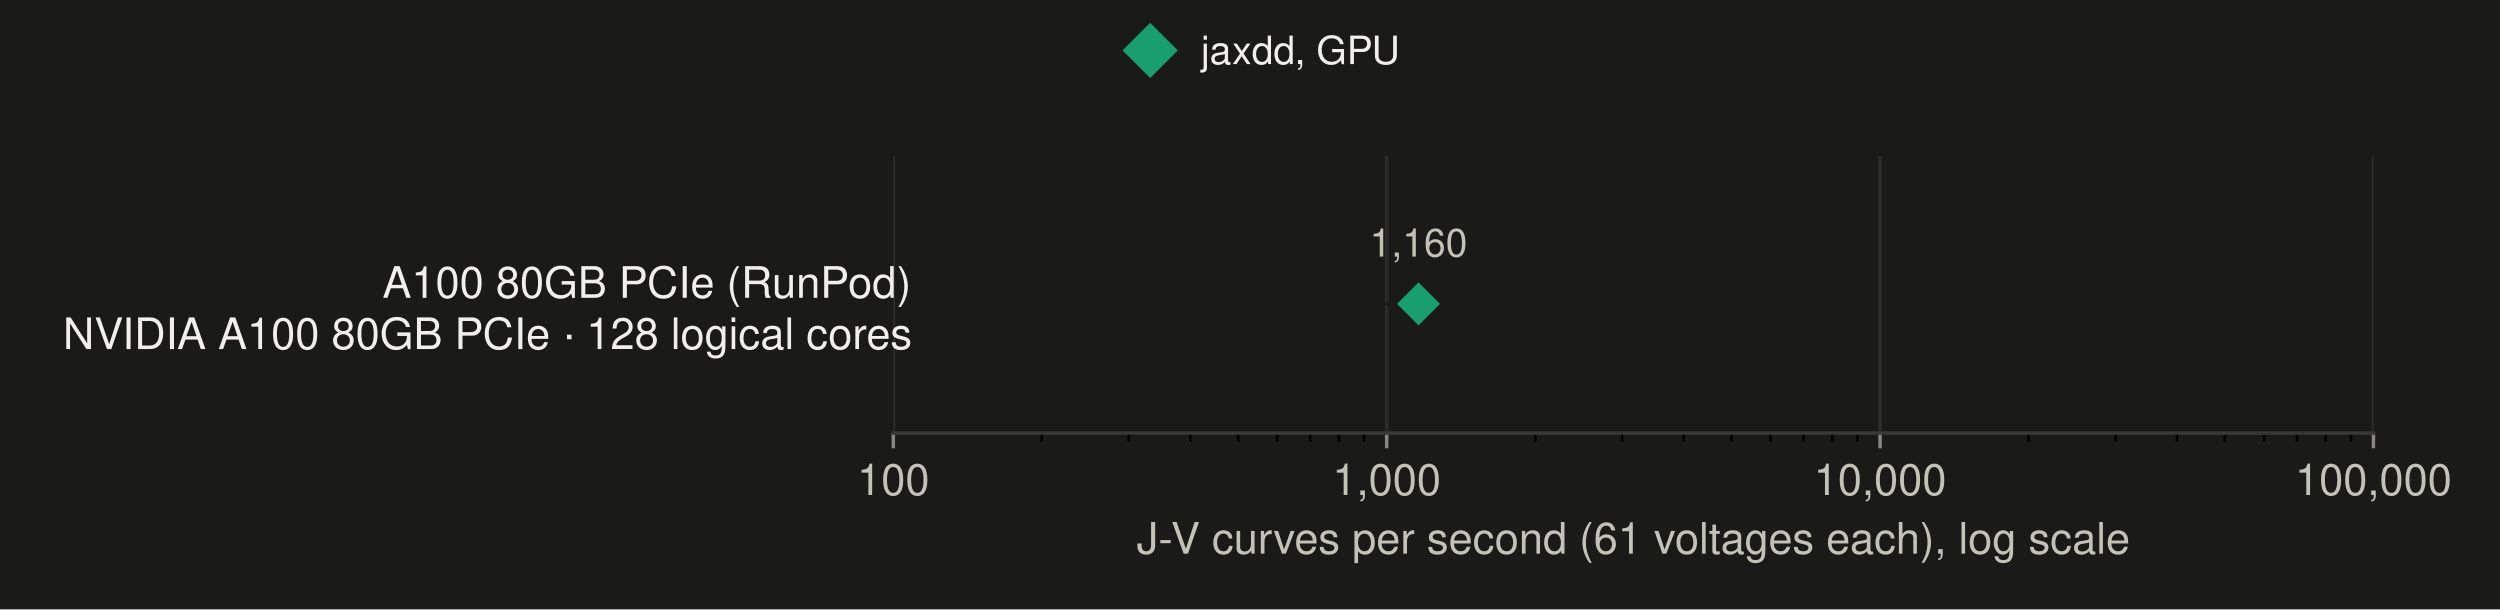
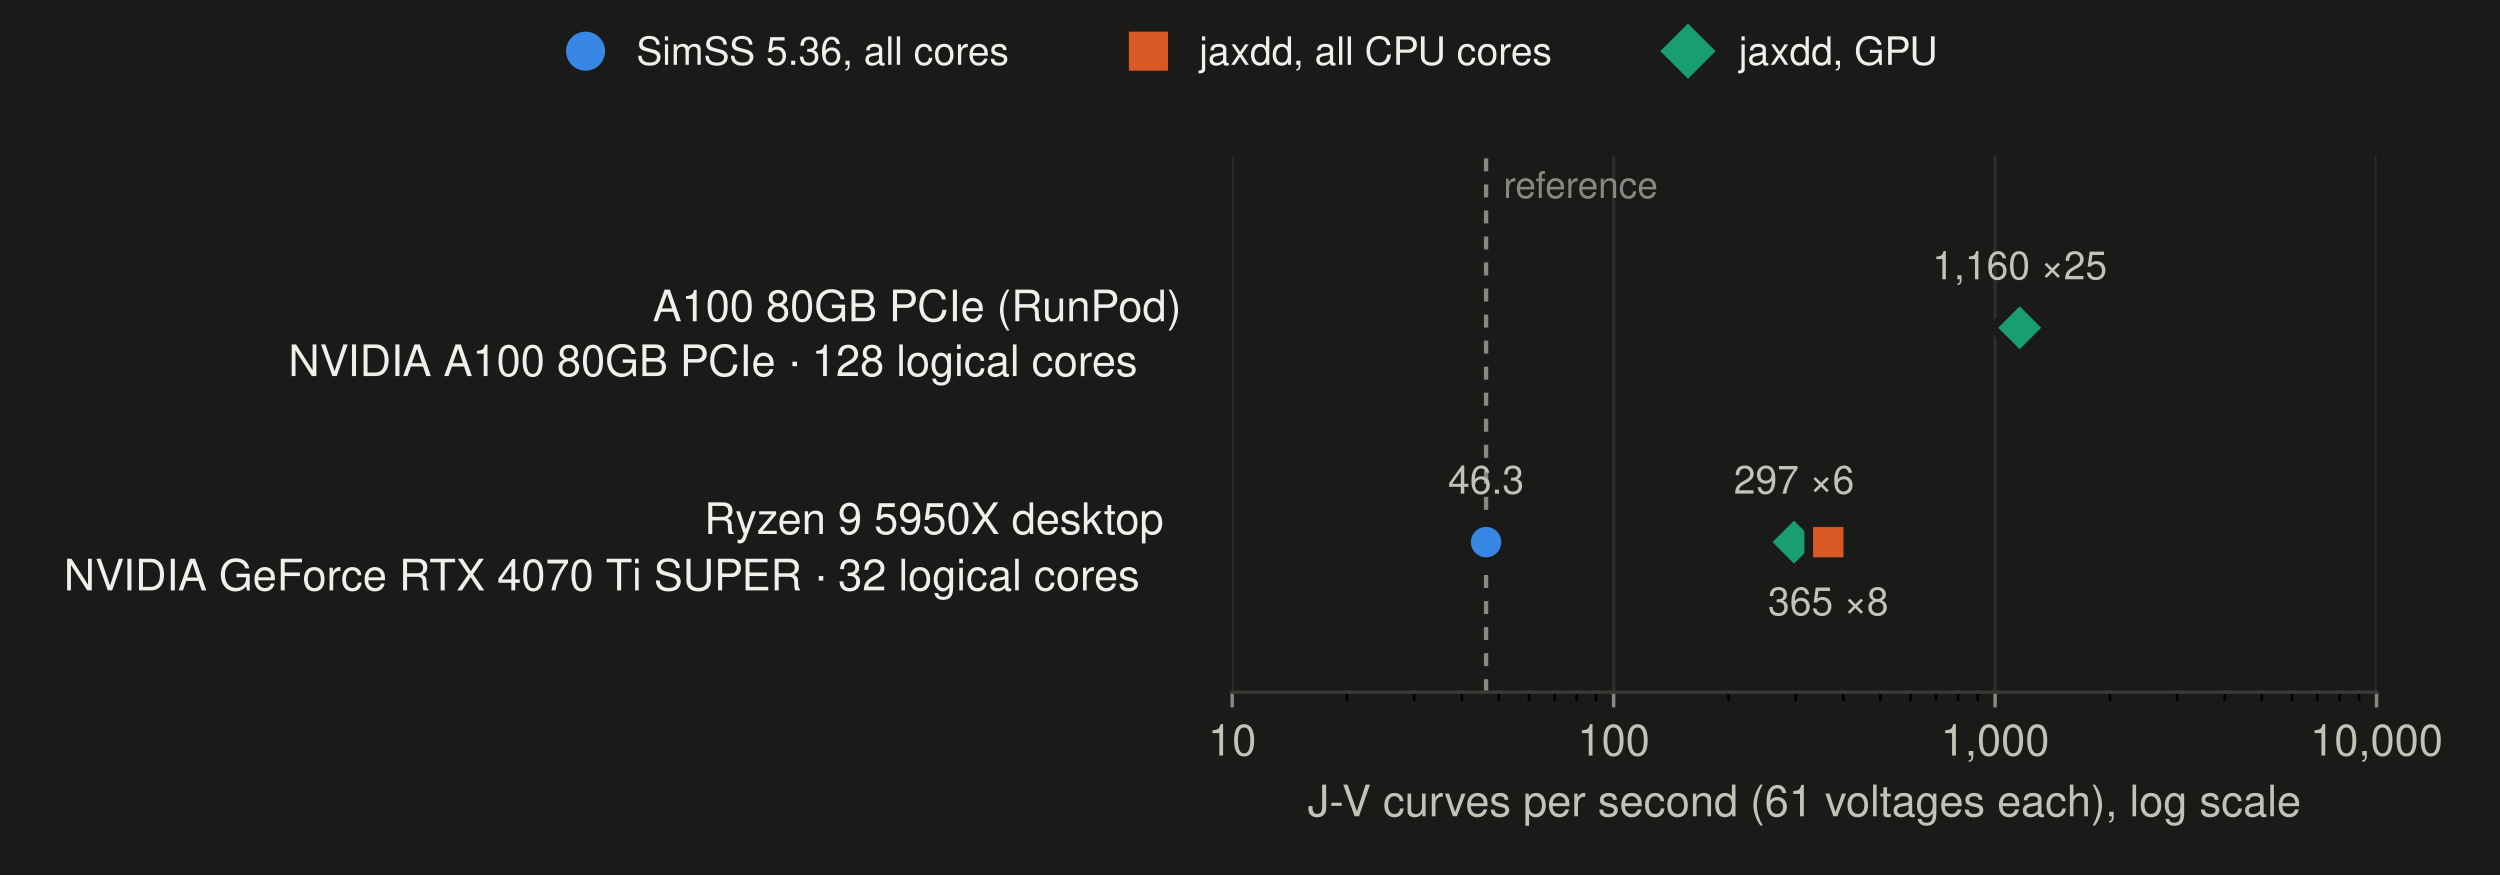
- <svg xmlns="http://www.w3.org/2000/svg" xmlns:xlink="http://www.w3.org/1999/xlink" width="576pt" height="140.4pt" viewBox="0 0 576 140.4" version="1.1">
+ <svg xmlns="http://www.w3.org/2000/svg" xmlns:xlink="http://www.w3.org/1999/xlink" width="576pt" height="201.6pt" viewBox="0 0 576 201.6" version="1.1">
  <defs>
    <style type="text/css">*{stroke-linejoin: round; stroke-linecap: butt}</style>
  </defs>
  <g id="figure_1">
    <g id="patch_1">
-       <path d="M 0 140.4  L 576 140.4  L 576 0  L 0 0  z " style="fill: #1a1a19" />
+       <path d="M 0 201.6  L 576 201.6  L 576 0  L 0 0  z " style="fill: #1a1a19" />
    </g>
    <g id="axes_1">
      <g id="patch_2">
-         <path d="M 205.82 99.775  L 546.84 99.775  L 546.84 36  L 205.82 36  z " style="fill: #1a1a19" />
+         <path d="M 283.895 159.478  L 547.56 159.478  L 547.56 36  L 283.895 36  z " style="fill: #1a1a19" />
      </g>
      <g id="matplotlib.axis_1">
        <g id="xtick_1">
          <g id="line2d_1">
-             <path d="M 205.82 99.775  L 205.82 36  " clip-path="url(#p42a91a9c92)" style="fill: none; stroke: #2c2c2a; stroke-width: 0.8; stroke-linecap: square" />
+             <path d="M 283.895 159.478  L 283.895 36  " clip-path="url(#pbec5dd98e3)" style="fill: none; stroke: #2c2c2a; stroke-width: 0.8; stroke-linecap: square" />
          </g>
          <g id="line2d_2">
            <defs>
-               <path id="md7883c7f26" d="M 0 0  L 0 3.5  " style="stroke: #898781; stroke-width: 0.8" />
+               <path id="m60b7eabc61" d="M 0 0  L 0 3.5  " style="stroke: #898781; stroke-width: 0.8" />
            </defs>
            <g>
-               <use xlink:href="#md7883c7f26" x="205.82" y="99.775" style="fill: #898781; stroke: #898781; stroke-width: 0.8" />
+               <use xlink:href="#m60b7eabc61" x="283.895" y="159.478" style="fill: #898781; stroke: #898781; stroke-width: 0.8" />
            </g>
          </g>
          <g id="text_1">
-             <text style="font-size: 10px; font-family: 'Segoe UI', 'Helvetica', 'Arial', 'DejaVu Sans', sans-serif; text-anchor: middle; fill: #c3c2b7" x="205.82" y="114.055" transform="rotate(-0 205.82 114.0552)">100</text>
+             <text style="font-size: 10px; font-family: 'Segoe UI', 'Helvetica', 'Arial', 'DejaVu Sans', sans-serif; text-anchor: middle; fill: #c3c2b7" x="283.895" y="174.075" transform="rotate(-0 283.895 174.0753)">10</text>
          </g>
        </g>
        <g id="xtick_2">
          <g id="line2d_3">
-             <path d="M 319.493 99.775  L 319.493 36  " clip-path="url(#p42a91a9c92)" style="fill: none; stroke: #2c2c2a; stroke-width: 0.8; stroke-linecap: square" />
+             <path d="M 371.783 159.478  L 371.783 36  " clip-path="url(#pbec5dd98e3)" style="fill: none; stroke: #2c2c2a; stroke-width: 0.8; stroke-linecap: square" />
          </g>
          <g id="line2d_4">
            <g>
-               <use xlink:href="#md7883c7f26" x="319.493" y="99.775" style="fill: #898781; stroke: #898781; stroke-width: 0.8" />
+               <use xlink:href="#m60b7eabc61" x="371.783" y="159.478" style="fill: #898781; stroke: #898781; stroke-width: 0.8" />
            </g>
          </g>
          <g id="text_2">
-             <text style="font-size: 10px; font-family: 'Segoe UI', 'Helvetica', 'Arial', 'DejaVu Sans', sans-serif; text-anchor: middle; fill: #c3c2b7" x="319.493" y="114.055" transform="rotate(-0 319.4933 114.0552)">1,000</text>
+             <text style="font-size: 10px; font-family: 'Segoe UI', 'Helvetica', 'Arial', 'DejaVu Sans', sans-serif; text-anchor: middle; fill: #c3c2b7" x="371.783" y="174.075" transform="rotate(-0 371.7833 174.0753)">100</text>
          </g>
        </g>
        <g id="xtick_3">
          <g id="line2d_5">
-             <path d="M 433.167 99.775  L 433.167 36  " clip-path="url(#p42a91a9c92)" style="fill: none; stroke: #2c2c2a; stroke-width: 0.8; stroke-linecap: square" />
+             <path d="M 459.672 159.478  L 459.672 36  " clip-path="url(#pbec5dd98e3)" style="fill: none; stroke: #2c2c2a; stroke-width: 0.8; stroke-linecap: square" />
          </g>
          <g id="line2d_6">
            <g>
-               <use xlink:href="#md7883c7f26" x="433.167" y="99.775" style="fill: #898781; stroke: #898781; stroke-width: 0.8" />
+               <use xlink:href="#m60b7eabc61" x="459.672" y="159.478" style="fill: #898781; stroke: #898781; stroke-width: 0.8" />
            </g>
          </g>
          <g id="text_3">
-             <text style="font-size: 10px; font-family: 'Segoe UI', 'Helvetica', 'Arial', 'DejaVu Sans', sans-serif; text-anchor: middle; fill: #c3c2b7" x="433.167" y="114.055" transform="rotate(-0 433.1667 114.0552)">10,000</text>
+             <text style="font-size: 10px; font-family: 'Segoe UI', 'Helvetica', 'Arial', 'DejaVu Sans', sans-serif; text-anchor: middle; fill: #c3c2b7" x="459.672" y="174.075" transform="rotate(-0 459.6717 174.0753)">1,000</text>
          </g>
        </g>
        <g id="xtick_4">
          <g id="line2d_7">
-             <path d="M 546.84 99.775  L 546.84 36  " clip-path="url(#p42a91a9c92)" style="fill: none; stroke: #2c2c2a; stroke-width: 0.8; stroke-linecap: square" />
+             <path d="M 547.56 159.478  L 547.56 36  " clip-path="url(#pbec5dd98e3)" style="fill: none; stroke: #2c2c2a; stroke-width: 0.8; stroke-linecap: square" />
          </g>
          <g id="line2d_8">
            <g>
-               <use xlink:href="#md7883c7f26" x="546.84" y="99.775" style="fill: #898781; stroke: #898781; stroke-width: 0.8" />
+               <use xlink:href="#m60b7eabc61" x="547.56" y="159.478" style="fill: #898781; stroke: #898781; stroke-width: 0.8" />
            </g>
          </g>
          <g id="text_4">
-             <text style="font-size: 10px; font-family: 'Segoe UI', 'Helvetica', 'Arial', 'DejaVu Sans', sans-serif; text-anchor: middle; fill: #c3c2b7" x="546.84" y="114.055" transform="rotate(-0 546.84 114.0552)">100,000</text>
+             <text style="font-size: 10px; font-family: 'Segoe UI', 'Helvetica', 'Arial', 'DejaVu Sans', sans-serif; text-anchor: middle; fill: #c3c2b7" x="547.56" y="174.075" transform="rotate(-0 547.56 174.0753)">10,000</text>
          </g>
        </g>
        <g id="xtick_5">
          <g id="line2d_9">
            <defs>
-               <path id="ma22ba9c0e6" d="M 0 0  L 0 2  " style="stroke: #000000; stroke-width: 0.6" />
+               <path id="m5cc72b6cd0" d="M 0 0  L 0 2  " style="stroke: #000000; stroke-width: 0.6" />
            </defs>
            <g>
-               <use xlink:href="#ma22ba9c0e6" x="240.039" y="99.775" style="stroke: #000000; stroke-width: 0.6" />
+               <use xlink:href="#m5cc72b6cd0" x="310.352" y="159.478" style="stroke: #000000; stroke-width: 0.6" />
            </g>
          </g>
        </g>
        <g id="xtick_6">
          <g id="line2d_10">
            <g>
-               <use xlink:href="#ma22ba9c0e6" x="260.056" y="99.775" style="stroke: #000000; stroke-width: 0.6" />
+               <use xlink:href="#m5cc72b6cd0" x="325.828" y="159.478" style="stroke: #000000; stroke-width: 0.6" />
            </g>
          </g>
        </g>
        <g id="xtick_7">
          <g id="line2d_11">
            <g>
-               <use xlink:href="#ma22ba9c0e6" x="274.258" y="99.775" style="stroke: #000000; stroke-width: 0.6" />
+               <use xlink:href="#m5cc72b6cd0" x="336.809" y="159.478" style="stroke: #000000; stroke-width: 0.6" />
            </g>
          </g>
        </g>
        <g id="xtick_8">
          <g id="line2d_12">
            <g>
-               <use xlink:href="#ma22ba9c0e6" x="285.274" y="99.775" style="stroke: #000000; stroke-width: 0.6" />
+               <use xlink:href="#m5cc72b6cd0" x="345.326" y="159.478" style="stroke: #000000; stroke-width: 0.6" />
            </g>
          </g>
        </g>
        <g id="xtick_9">
          <g id="line2d_13">
            <g>
-               <use xlink:href="#ma22ba9c0e6" x="294.275" y="99.775" style="stroke: #000000; stroke-width: 0.6" />
+               <use xlink:href="#m5cc72b6cd0" x="352.285" y="159.478" style="stroke: #000000; stroke-width: 0.6" />
            </g>
          </g>
        </g>
        <g id="xtick_10">
          <g id="line2d_14">
            <g>
-               <use xlink:href="#ma22ba9c0e6" x="301.885" y="99.775" style="stroke: #000000; stroke-width: 0.6" />
+               <use xlink:href="#m5cc72b6cd0" x="358.169" y="159.478" style="stroke: #000000; stroke-width: 0.6" />
            </g>
          </g>
        </g>
        <g id="xtick_11">
          <g id="line2d_15">
            <g>
-               <use xlink:href="#ma22ba9c0e6" x="308.477" y="99.775" style="stroke: #000000; stroke-width: 0.6" />
+               <use xlink:href="#m5cc72b6cd0" x="363.266" y="159.478" style="stroke: #000000; stroke-width: 0.6" />
            </g>
          </g>
        </g>
        <g id="xtick_12">
          <g id="line2d_16">
            <g>
-               <use xlink:href="#ma22ba9c0e6" x="314.292" y="99.775" style="stroke: #000000; stroke-width: 0.6" />
+               <use xlink:href="#m5cc72b6cd0" x="367.762" y="159.478" style="stroke: #000000; stroke-width: 0.6" />
            </g>
          </g>
        </g>
        <g id="xtick_13">
          <g id="line2d_17">
            <g>
-               <use xlink:href="#ma22ba9c0e6" x="353.712" y="99.775" style="stroke: #000000; stroke-width: 0.6" />
+               <use xlink:href="#m5cc72b6cd0" x="398.24" y="159.478" style="stroke: #000000; stroke-width: 0.6" />
            </g>
          </g>
        </g>
        <g id="xtick_14">
          <g id="line2d_18">
            <g>
-               <use xlink:href="#ma22ba9c0e6" x="373.729" y="99.775" style="stroke: #000000; stroke-width: 0.6" />
+               <use xlink:href="#m5cc72b6cd0" x="413.717" y="159.478" style="stroke: #000000; stroke-width: 0.6" />
            </g>
          </g>
        </g>
        <g id="xtick_15">
          <g id="line2d_19">
            <g>
-               <use xlink:href="#ma22ba9c0e6" x="387.931" y="99.775" style="stroke: #000000; stroke-width: 0.6" />
+               <use xlink:href="#m5cc72b6cd0" x="424.697" y="159.478" style="stroke: #000000; stroke-width: 0.6" />
            </g>
          </g>
        </g>
        <g id="xtick_16">
          <g id="line2d_20">
            <g>
-               <use xlink:href="#ma22ba9c0e6" x="398.948" y="99.775" style="stroke: #000000; stroke-width: 0.6" />
+               <use xlink:href="#m5cc72b6cd0" x="433.215" y="159.478" style="stroke: #000000; stroke-width: 0.6" />
            </g>
          </g>
        </g>
        <g id="xtick_17">
          <g id="line2d_21">
            <g>
-               <use xlink:href="#ma22ba9c0e6" x="407.948" y="99.775" style="stroke: #000000; stroke-width: 0.6" />
+               <use xlink:href="#m5cc72b6cd0" x="440.174" y="159.478" style="stroke: #000000; stroke-width: 0.6" />
            </g>
          </g>
        </g>
        <g id="xtick_18">
          <g id="line2d_22">
            <g>
-               <use xlink:href="#ma22ba9c0e6" x="415.558" y="99.775" style="stroke: #000000; stroke-width: 0.6" />
+               <use xlink:href="#m5cc72b6cd0" x="446.058" y="159.478" style="stroke: #000000; stroke-width: 0.6" />
            </g>
          </g>
        </g>
        <g id="xtick_19">
          <g id="line2d_23">
            <g>
-               <use xlink:href="#ma22ba9c0e6" x="422.151" y="99.775" style="stroke: #000000; stroke-width: 0.6" />
+               <use xlink:href="#m5cc72b6cd0" x="451.154" y="159.478" style="stroke: #000000; stroke-width: 0.6" />
            </g>
          </g>
        </g>
        <g id="xtick_20">
          <g id="line2d_24">
            <g>
-               <use xlink:href="#ma22ba9c0e6" x="427.965" y="99.775" style="stroke: #000000; stroke-width: 0.6" />
+               <use xlink:href="#m5cc72b6cd0" x="455.65" y="159.478" style="stroke: #000000; stroke-width: 0.6" />
            </g>
          </g>
        </g>
        <g id="xtick_21">
          <g id="line2d_25">
            <g>
-               <use xlink:href="#ma22ba9c0e6" x="467.386" y="99.775" style="stroke: #000000; stroke-width: 0.6" />
+               <use xlink:href="#m5cc72b6cd0" x="486.129" y="159.478" style="stroke: #000000; stroke-width: 0.6" />
            </g>
          </g>
        </g>
        <g id="xtick_22">
          <g id="line2d_26">
            <g>
-               <use xlink:href="#ma22ba9c0e6" x="487.403" y="99.775" style="stroke: #000000; stroke-width: 0.6" />
+               <use xlink:href="#m5cc72b6cd0" x="501.605" y="159.478" style="stroke: #000000; stroke-width: 0.6" />
            </g>
          </g>
        </g>
        <g id="xtick_23">
          <g id="line2d_27">
            <g>
-               <use xlink:href="#ma22ba9c0e6" x="501.605" y="99.775" style="stroke: #000000; stroke-width: 0.6" />
+               <use xlink:href="#m5cc72b6cd0" x="512.586" y="159.478" style="stroke: #000000; stroke-width: 0.6" />
            </g>
          </g>
        </g>
        <g id="xtick_24">
          <g id="line2d_28">
            <g>
-               <use xlink:href="#ma22ba9c0e6" x="512.621" y="99.775" style="stroke: #000000; stroke-width: 0.6" />
+               <use xlink:href="#m5cc72b6cd0" x="521.103" y="159.478" style="stroke: #000000; stroke-width: 0.6" />
            </g>
          </g>
        </g>
        <g id="xtick_25">
          <g id="line2d_29">
            <g>
-               <use xlink:href="#ma22ba9c0e6" x="521.622" y="99.775" style="stroke: #000000; stroke-width: 0.6" />
+               <use xlink:href="#m5cc72b6cd0" x="528.062" y="159.478" style="stroke: #000000; stroke-width: 0.6" />
            </g>
          </g>
        </g>
        <g id="xtick_26">
          <g id="line2d_30">
            <g>
-               <use xlink:href="#ma22ba9c0e6" x="529.232" y="99.775" style="stroke: #000000; stroke-width: 0.6" />
+               <use xlink:href="#m5cc72b6cd0" x="533.946" y="159.478" style="stroke: #000000; stroke-width: 0.6" />
            </g>
          </g>
        </g>
        <g id="xtick_27">
          <g id="line2d_31">
            <g>
-               <use xlink:href="#ma22ba9c0e6" x="535.824" y="99.775" style="stroke: #000000; stroke-width: 0.6" />
+               <use xlink:href="#m5cc72b6cd0" x="539.043" y="159.478" style="stroke: #000000; stroke-width: 0.6" />
            </g>
          </g>
        </g>
        <g id="xtick_28">
          <g id="line2d_32">
            <g>
-               <use xlink:href="#ma22ba9c0e6" x="541.639" y="99.775" style="stroke: #000000; stroke-width: 0.6" />
+               <use xlink:href="#m5cc72b6cd0" x="543.538" y="159.478" style="stroke: #000000; stroke-width: 0.6" />
            </g>
          </g>
        </g>
        <g id="text_5">
-           <text style="font-size: 10px; font-family: 'Segoe UI', 'Helvetica', 'Arial', 'DejaVu Sans', sans-serif; text-anchor: middle; fill: #c3c2b7" x="376.33" y="127.563" transform="rotate(-0 376.33 127.5629)">J-V curves per second (61 voltages each), log scale</text>
+           <text style="font-size: 10px; font-family: 'Segoe UI', 'Helvetica', 'Arial', 'DejaVu Sans', sans-serif; text-anchor: middle; fill: #c3c2b7" x="415.728" y="188.076" transform="rotate(-0 415.7275 188.0761)">J-V curves per second (61 voltages each), log scale</text>
        </g>
      </g>
      <g id="matplotlib.axis_2">
        <g id="ytick_1">
          <g id="line2d_33" />
          <g id="text_6">
-             <text style="font-size: 10px; font-family: 'Segoe UI', 'Helvetica', 'Arial', 'DejaVu Sans', sans-serif; fill: #f0efec" transform="translate(88.11062 68.60623)">A100 80GB PCIe (RunPod)</text>
-             <text style="font-size: 10px; font-family: 'Segoe UI', 'Helvetica', 'Arial', 'DejaVu Sans', sans-serif; fill: #f0efec" transform="translate(14.50125 80.42596)">NVIDIA A100 80GB PCIe · 128 logical cores</text>
-           </g>
-         </g>
+             <text style="font-size: 10px; font-family: 'Segoe UI', 'Helvetica', 'Arial', 'DejaVu Sans', sans-serif; fill: #f0efec" transform="translate(162.2497 123.0336)">Ryzen 9 5950X desktop</text>
+             <text style="font-size: 10px; font-family: 'Segoe UI', 'Helvetica', 'Arial', 'DejaVu Sans', sans-serif; fill: #f0efec" transform="translate(14.69969 136.0336)">NVIDIA GeForce RTX 4070 Ti SUPER · 32 logical cores</text>
+           </g>
+         </g>
+         <g id="ytick_2">
+           <g id="line2d_34" />
+           <g id="text_7">
+             <text style="font-size: 10px; font-family: 'Segoe UI', 'Helvetica', 'Arial', 'DejaVu Sans', sans-serif; fill: #f0efec" transform="translate(150.3638 74.02301)">A100 80GB PCIe (RunPod)</text>
+             <text style="font-size: 10px; font-family: 'Segoe UI', 'Helvetica', 'Arial', 'DejaVu Sans', sans-serif; fill: #f0efec" transform="translate(66.44344 86.64254)">NVIDIA A100 80GB PCIe · 128 logical cores</text>
+           </g>
+         </g>
+       </g>
+       <g id="line2d_35">
+         <path d="M 342.391 159.478  L 342.391 36  " clip-path="url(#pbec5dd98e3)" style="fill: none; stroke-dasharray: 3,3; stroke-dashoffset: 0; stroke: #898781" />
      </g>
      <g id="patch_3">
-         <path d="M 205.82 99.775  L 546.84 99.775  " style="fill: none; stroke: #383835; stroke-width: 0.8; stroke-linejoin: miter; stroke-linecap: square" />
-       </g>
-       <g id="line2d_34">
-         <defs>
-           <path id="mf8b88d4fb3" d="M 0 6.364  L 6.364 0  L 0 -6.364  L -6.364 0  z " style="stroke: #1a1a19; stroke-width: 2; stroke-linejoin: miter" />
-         </defs>
-         <g clip-path="url(#p42a91a9c92)">
-           <use xlink:href="#mf8b88d4fb3" x="326.828" y="70.013" style="fill: #199e70; stroke: #1a1a19; stroke-width: 2; stroke-linejoin: miter" />
-         </g>
-       </g>
-       <g id="text_7">
-         <text style="font-size: 9px; font-family: 'Segoe UI', 'Helvetica', 'Arial', 'DejaVu Sans', sans-serif; text-anchor: middle; fill: #c3c2b7" x="326.828" y="59.119" transform="rotate(-0 326.8278 59.11927)">1,160</text>
+         <path d="M 283.895 159.478  L 547.56 159.478  " style="fill: none; stroke: #383835; stroke-width: 0.8; stroke-linejoin: miter; stroke-linecap: square" />
+       </g>
+       <g id="line2d_36">
+         <defs>
+           <path id="m1ebbfa1588" d="M -0 6.364  L 6.364 0  L 0 -6.364  L -6.364 -0  z " style="stroke: #1a1a19; stroke-width: 2; stroke-linejoin: miter" />
+         </defs>
+         <g clip-path="url(#pbec5dd98e3)">
+           <use xlink:href="#m1ebbfa1588" x="413.341" y="124.904" style="fill: #199e70; stroke: #1a1a19; stroke-width: 2; stroke-linejoin: miter" />
+         </g>
+       </g>
+       <g id="text_8">
+         <text style="font-size: 9px; font-family: 'Segoe UI', 'Helvetica', 'Arial', 'DejaVu Sans', sans-serif; text-anchor: middle; fill: #c3c2b7" x="413.341" y="113.742" transform="rotate(-0 413.3414 113.7418)">297  ×6</text>
+       </g>
+       <g id="line2d_37">
+         <defs>
+           <path id="mf515a408ae" d="M -4.5 4.5  L 4.5 4.5  L 4.5 -4.5  L -4.5 -4.5  z " style="stroke: #1a1a19; stroke-width: 2; stroke-linejoin: miter" />
+         </defs>
+         <g clip-path="url(#pbec5dd98e3)">
+           <use xlink:href="#mf515a408ae" x="421.235" y="124.904" style="fill: #d95926; stroke: #1a1a19; stroke-width: 2; stroke-linejoin: miter" />
+         </g>
+       </g>
+       <g id="text_9">
+         <text style="font-size: 9px; font-family: 'Segoe UI', 'Helvetica', 'Arial', 'DejaVu Sans', sans-serif; text-anchor: middle; fill: #c3c2b7" x="421.235" y="141.742" transform="rotate(-0 421.2355 141.7418)">365  ×8</text>
+       </g>
+       <g id="line2d_38">
+         <defs>
+           <path id="m43a371431a" d="M 0 4.5  C 1.193 4.5 2.338 4.026 3.182 3.182  C 4.026 2.338 4.5 1.193 4.5 0  C 4.5 -1.193 4.026 -2.338 3.182 -3.182  C 2.338 -4.026 1.193 -4.5 0 -4.5  C -1.193 -4.5 -2.338 -4.026 -3.182 -3.182  C -4.026 -2.338 -4.5 -1.193 -4.5 0  C -4.5 1.193 -4.026 2.338 -3.182 3.182  C -2.338 4.026 -1.193 4.5 0 4.5  z " style="stroke: #1a1a19; stroke-width: 2" />
+         </defs>
+         <g clip-path="url(#pbec5dd98e3)">
+           <use xlink:href="#m43a371431a" x="342.391" y="124.904" style="fill: #3987e5; stroke: #1a1a19; stroke-width: 2" />
+         </g>
+       </g>
+       <g id="text_10">
+         <text style="font-size: 9px; font-family: 'Segoe UI', 'Helvetica', 'Arial', 'DejaVu Sans', sans-serif; text-anchor: middle; fill: #c3c2b7" x="342.391" y="113.742" transform="rotate(-0 342.3912 113.7418)">46.3</text>
+       </g>
+       <g id="line2d_39">
+         <g clip-path="url(#pbec5dd98e3)">
+           <use xlink:href="#m1ebbfa1588" x="465.342" y="75.513" style="fill: #199e70; stroke: #1a1a19; stroke-width: 2; stroke-linejoin: miter" />
+         </g>
+       </g>
+       <g id="text_11">
+         <text style="font-size: 9px; font-family: 'Segoe UI', 'Helvetica', 'Arial', 'DejaVu Sans', sans-serif; text-anchor: middle; fill: #c3c2b7" x="465.342" y="64.351" transform="rotate(-0 465.3424 64.35074)">1,160  ×25</text>
+       </g>
+       <g id="text_12">
+         <text style="font-size: 8.5px; font-family: 'Segoe UI', 'Helvetica', 'Arial', 'DejaVu Sans', sans-serif; text-anchor: start; fill: #898781" x="346.391" y="45.617" transform="rotate(-0 346.3912 45.617)">reference</text>
      </g>
    </g>
    <g id="legend_1">
-       <g id="line2d_35">
-         <defs>
-           <path id="m0c6d023425" d="M 0 5.657  L 5.657 0  L 0 -5.657  L -5.657 0  z " style="stroke: #199e70; stroke-linejoin: miter" />
+       <g id="line2d_40">
+         <defs>
+           <path id="m5129989856" d="M 0 4  C 1.061 4 2.078 3.579 2.828 2.828  C 3.579 2.078 4 1.061 4 0  C 4 -1.061 3.579 -2.078 2.828 -2.828  C 2.078 -3.579 1.061 -4 0 -4  C -1.061 -4 -2.078 -3.579 -2.828 -2.828  C -3.579 -2.078 -4 -1.061 -4 0  C -4 1.061 -3.579 2.078 -2.828 2.828  C -2.078 3.579 -1.061 4 0 4  z " style="stroke: #3987e5" />
        </defs>
        <g>
-           <use xlink:href="#m0c6d023425" x="264.997" y="11.613" style="fill: #199e70; stroke: #199e70; stroke-linejoin: miter" />
-         </g>
-       </g>
-       <g id="text_8">
-         <text style="font-size: 9px; font-family: 'Segoe UI', 'Helvetica', 'Arial', 'DejaVu Sans', sans-serif; text-anchor: start; fill: #f0efec" x="276.697" y="14.763" transform="rotate(-0 276.6973 14.76281)">jaxdd, GPU</text>
+           <use xlink:href="#m5129989856" x="134.914" y="11.789" style="fill: #3987e5; stroke: #3987e5" />
+         </g>
+       </g>
+       <g id="text_13">
+         <text style="font-size: 9px; font-family: 'Segoe UI', 'Helvetica', 'Arial', 'DejaVu Sans', sans-serif; text-anchor: start; fill: #f0efec" x="146.614" y="14.939" transform="rotate(-0 146.6135 14.93859)">SimSS 5.36, all cores</text>
+       </g>
+       <g id="line2d_41">
+         <defs>
+           <path id="m4e5cafde60" d="M -4 4  L 4 4  L 4 -4  L -4 -4  z " style="stroke: #d95926; stroke-linejoin: miter" />
+         </defs>
+         <g>
+           <use xlink:href="#m4e5cafde60" x="264.601" y="11.789" style="fill: #d95926; stroke: #d95926; stroke-linejoin: miter" />
+         </g>
+       </g>
+       <g id="text_14">
+         <text style="font-size: 9px; font-family: 'Segoe UI', 'Helvetica', 'Arial', 'DejaVu Sans', sans-serif; text-anchor: start; fill: #f0efec" x="276.301" y="14.939" transform="rotate(-0 276.3007 14.93859)">jaxdd, all CPU cores</text>
+       </g>
+       <g id="line2d_42">
+         <defs>
+           <path id="m1db8a385ca" d="M -0 5.657  L 5.657 0  L 0 -5.657  L -5.657 -0  z " style="stroke: #199e70; stroke-linejoin: miter" />
+         </defs>
+         <g>
+           <use xlink:href="#m1db8a385ca" x="388.909" y="11.789" style="fill: #199e70; stroke: #199e70; stroke-linejoin: miter" />
+         </g>
+       </g>
+       <g id="text_15">
+         <text style="font-size: 9px; font-family: 'Segoe UI', 'Helvetica', 'Arial', 'DejaVu Sans', sans-serif; text-anchor: start; fill: #f0efec" x="400.609" y="14.939" transform="rotate(-0 400.609 14.93859)">jaxdd, GPU</text>
      </g>
    </g>
  </g>
  <defs>
-     <clipPath id="p42a91a9c92">
-       <rect x="205.82" y="36" width="341.02" height="63.775" />
+     <clipPath id="pbec5dd98e3">
+       <rect x="283.895" y="36" width="263.665" height="123.478" />
    </clipPath>
  </defs>
</svg>
